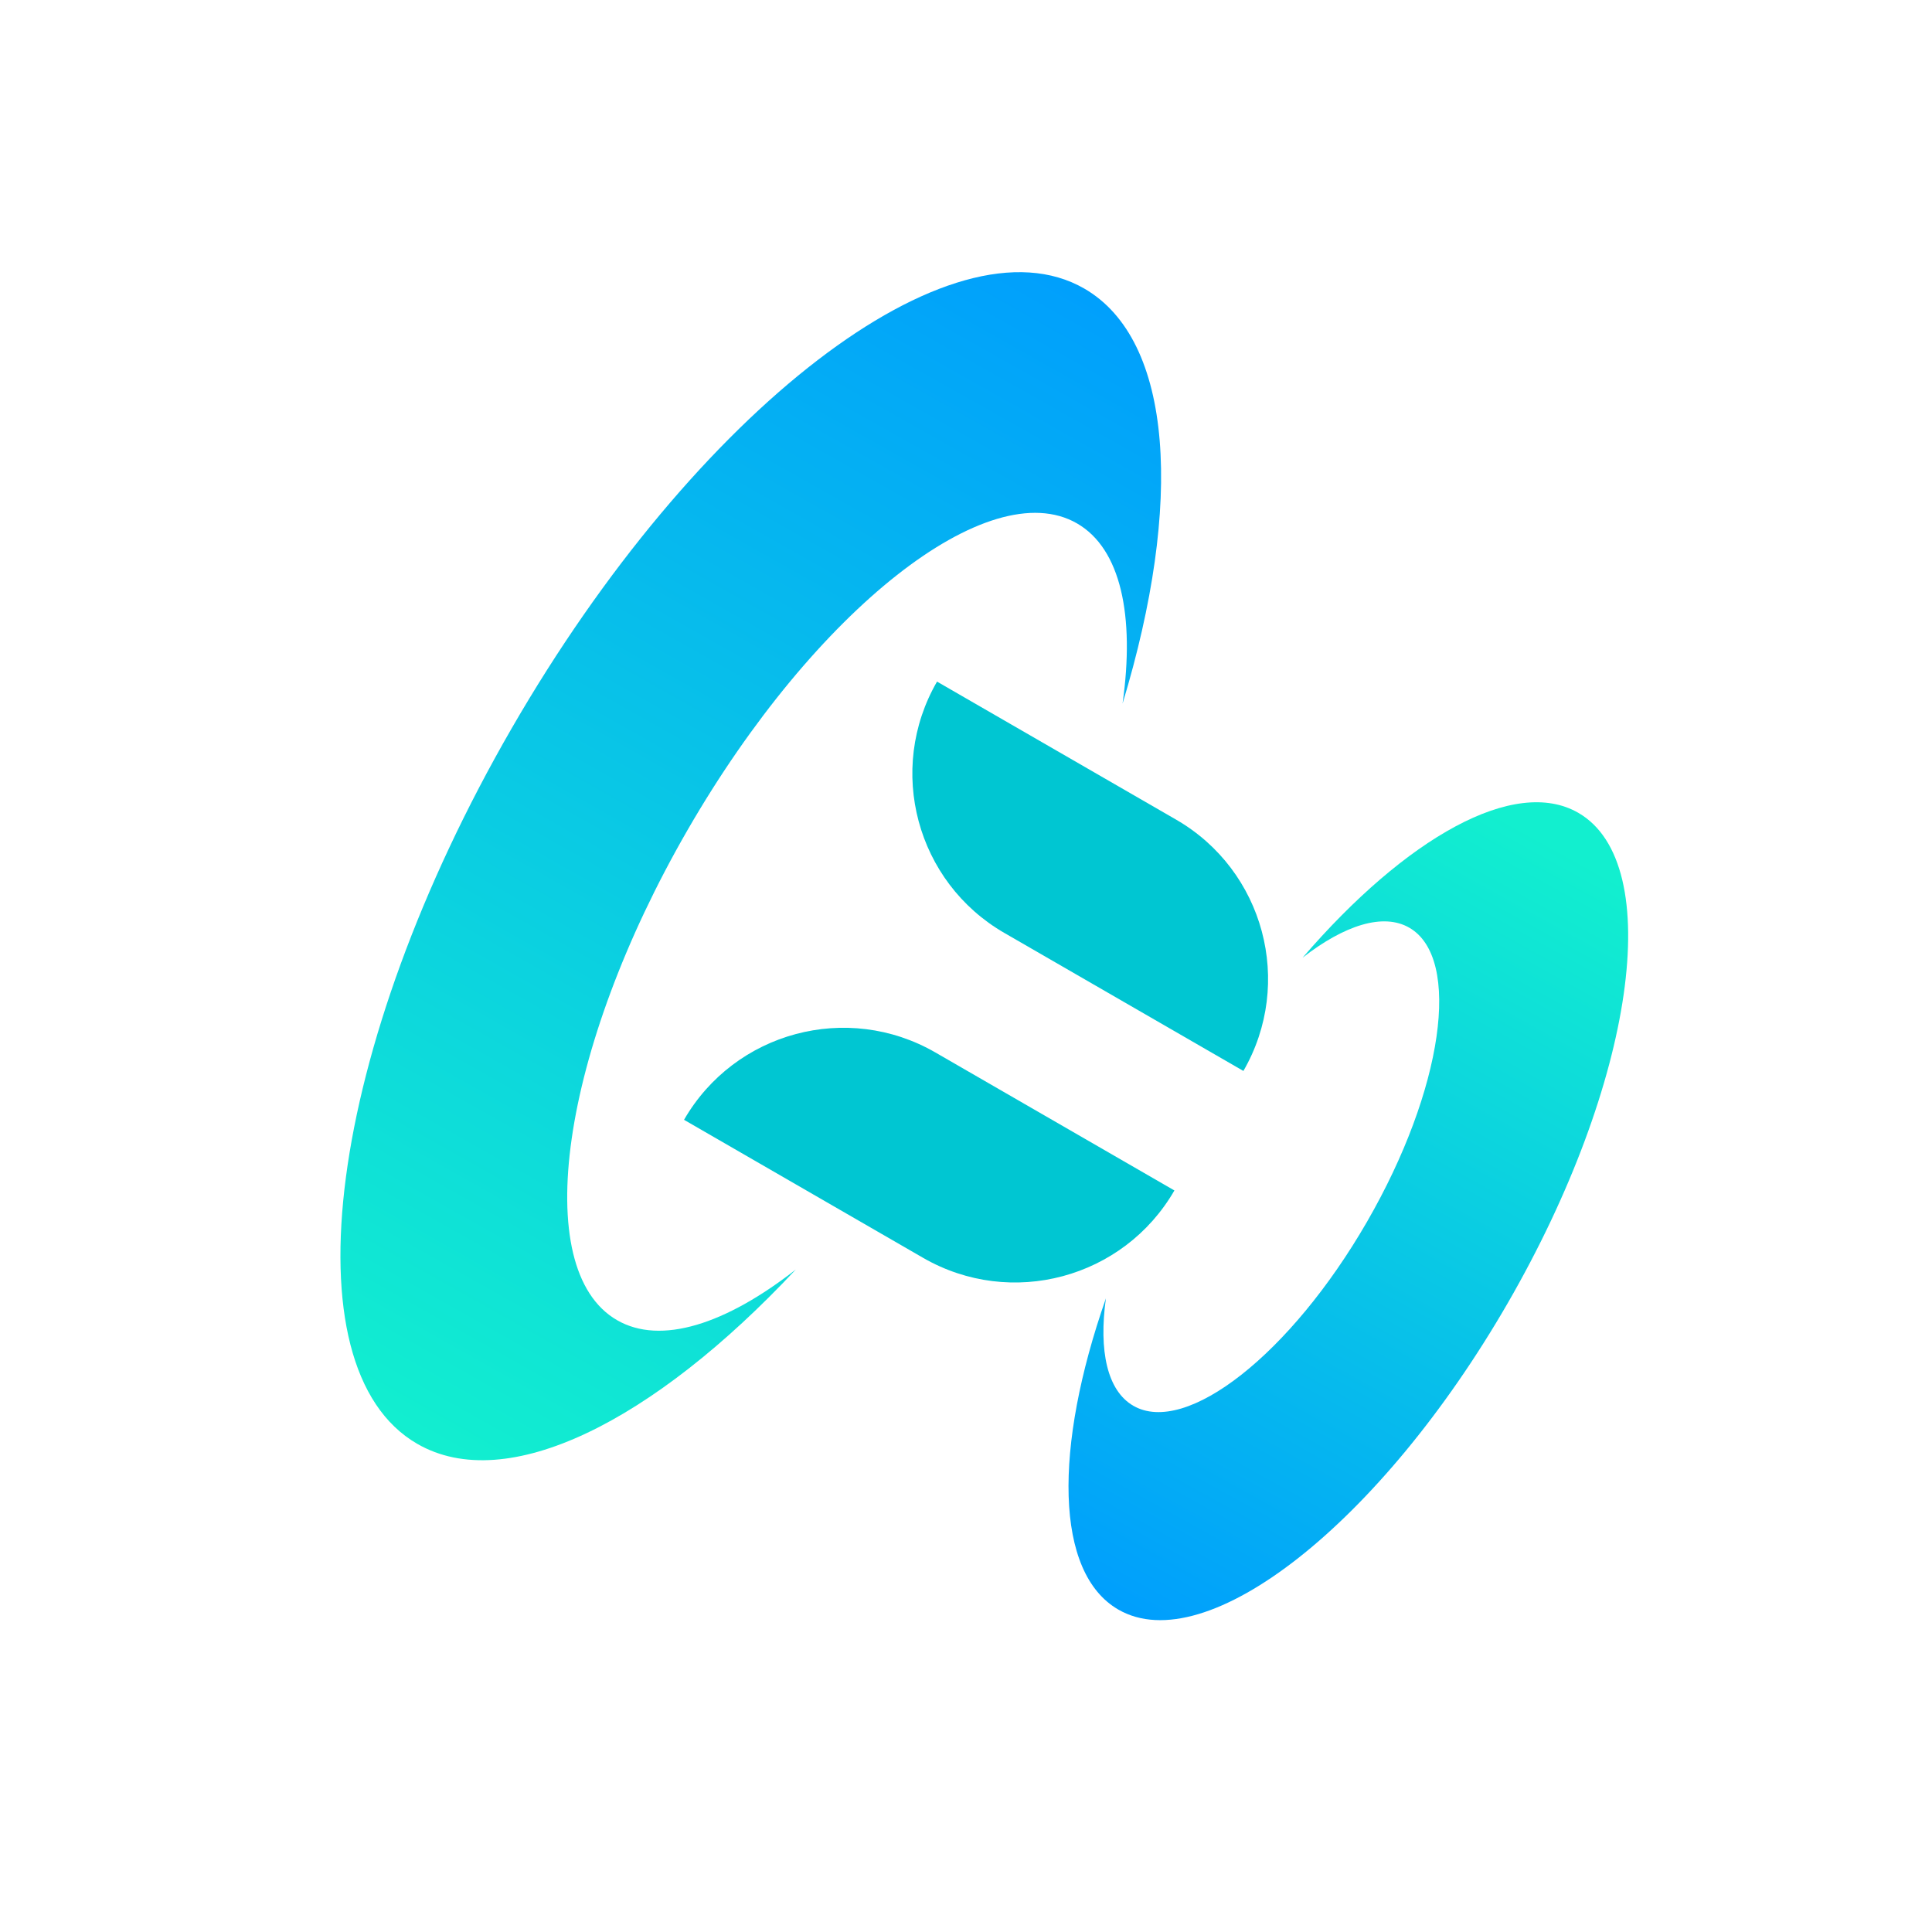
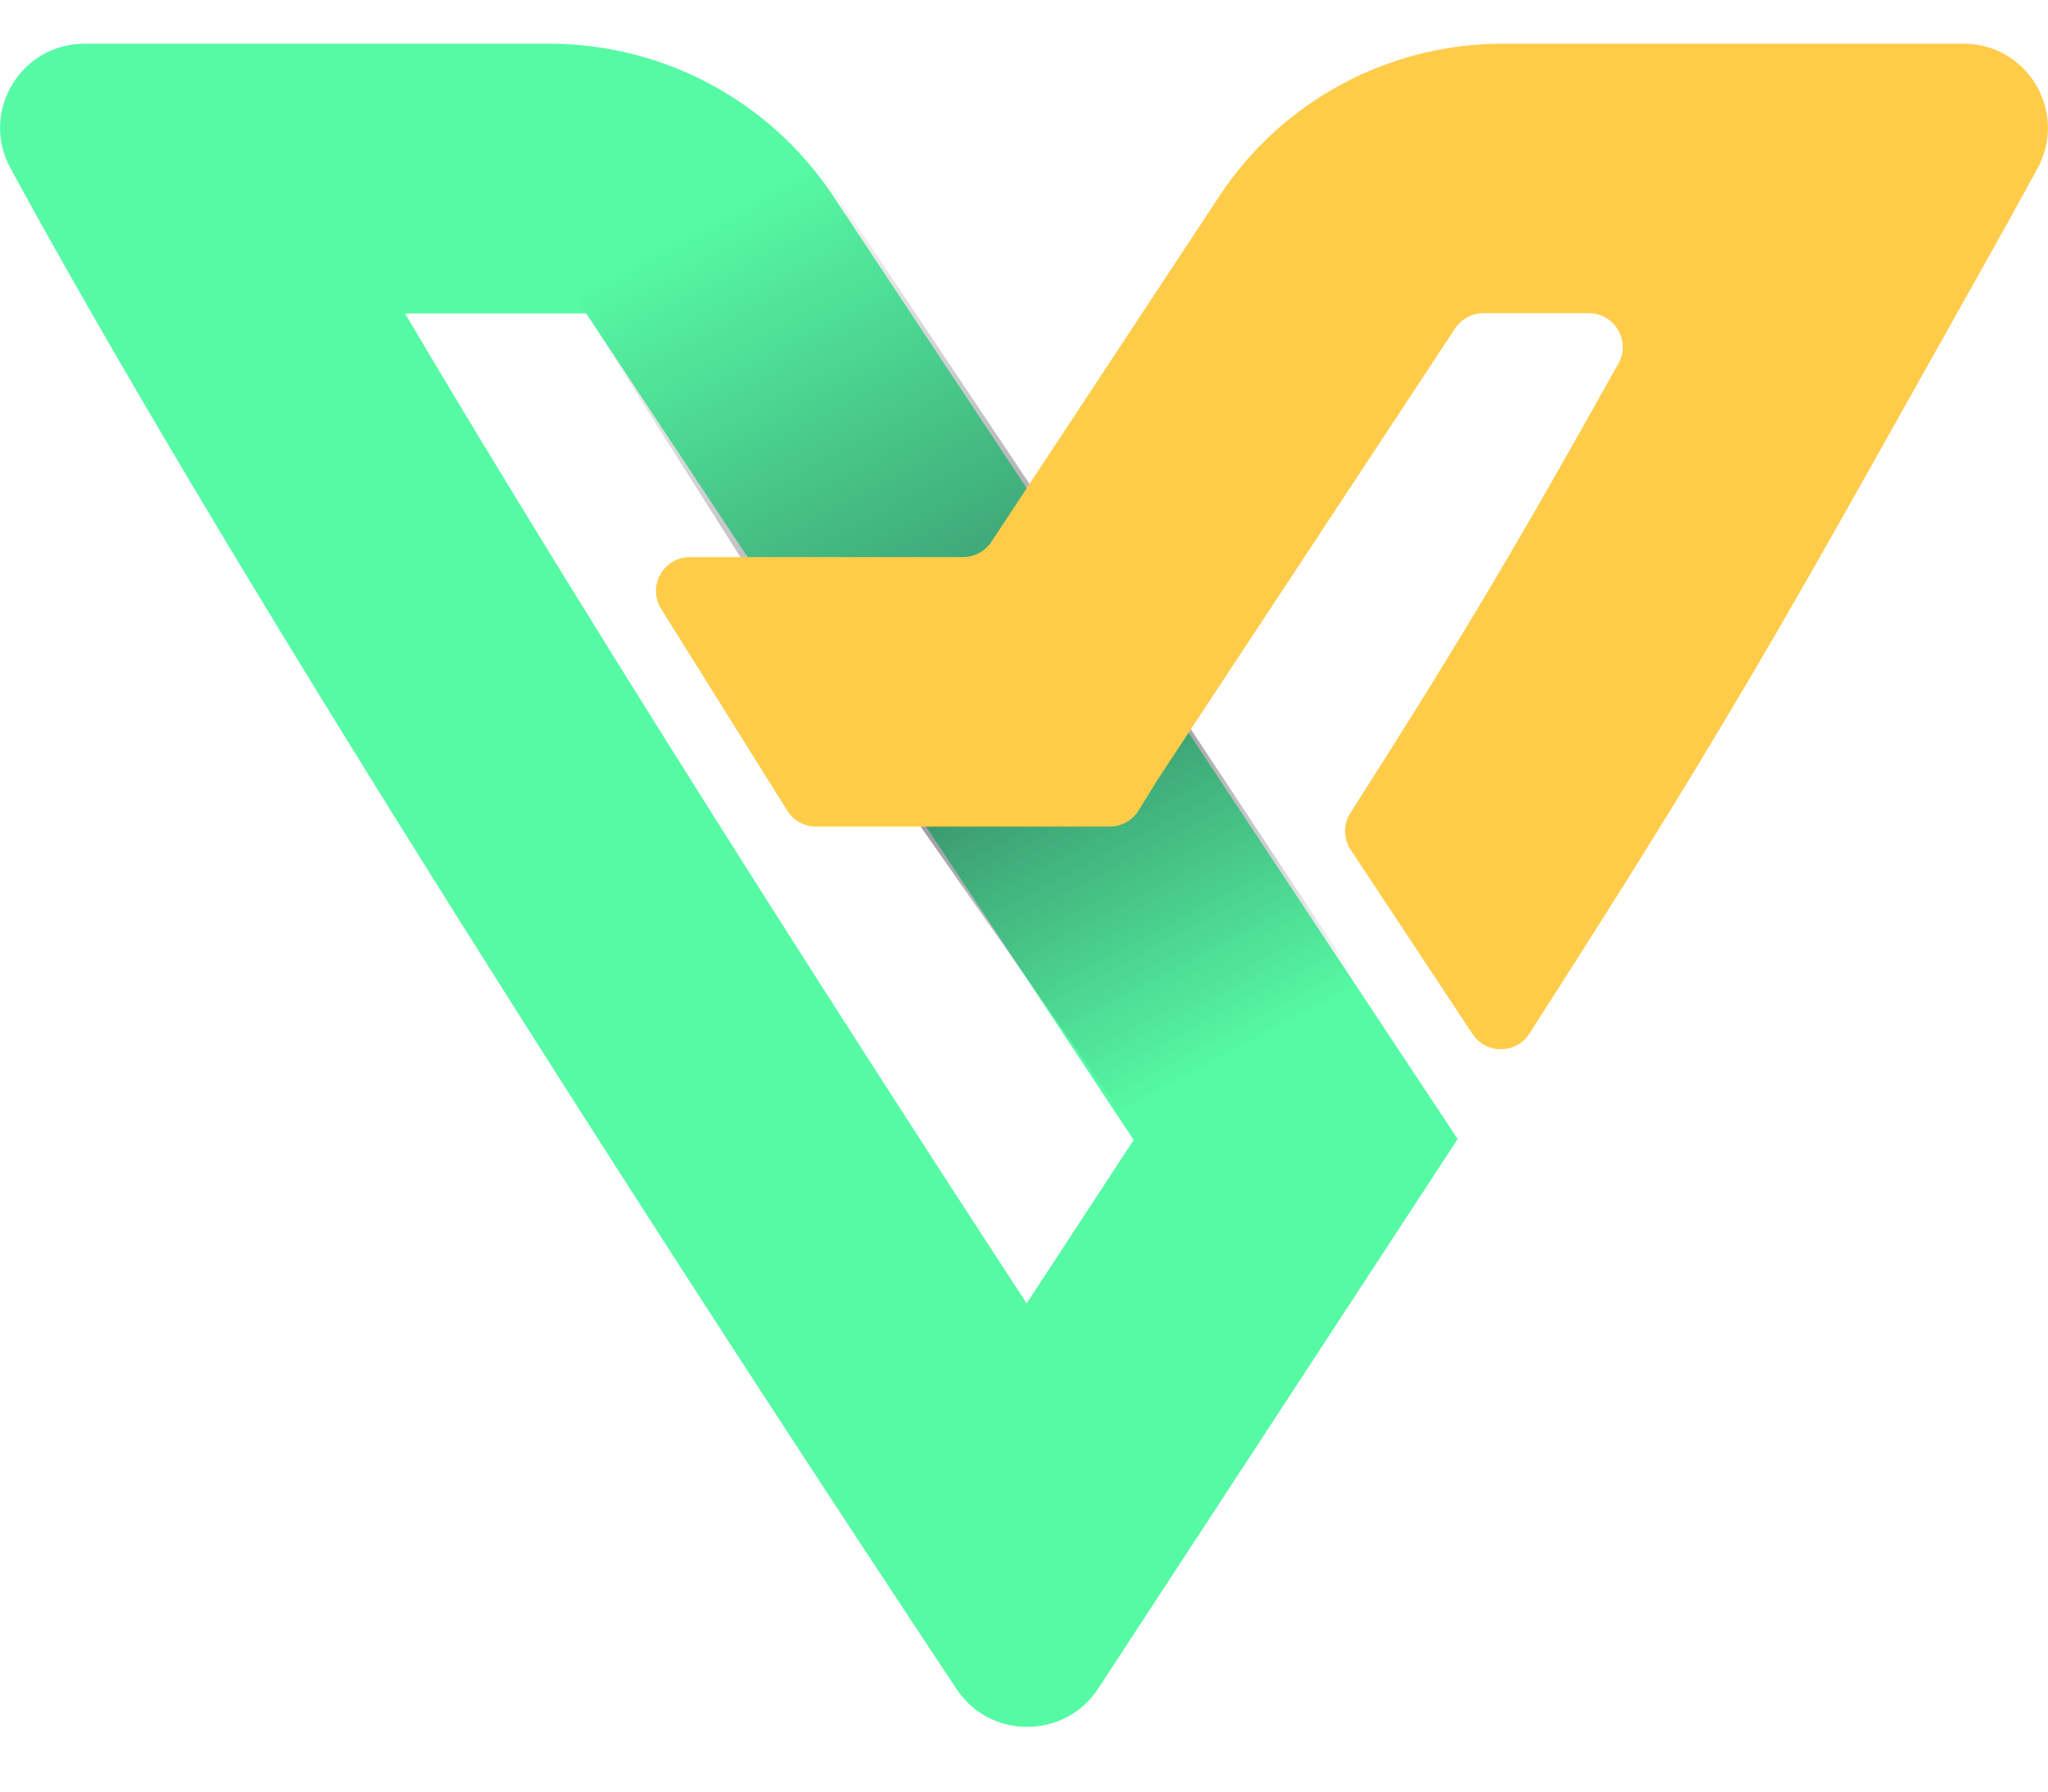
- <svg xmlns="http://www.w3.org/2000/svg" width="1008" height="1008" viewBox="0 0 1008 1008" fill="none">
-   <path fill-rule="evenodd" clip-rule="evenodd" d="M823.477 424.087C790.282 404.922 733.549 437.027 679.621 499.653C701.417 482.7 721.662 476.156 735.293 484.026C762.841 499.931 752.941 568.658 713.176 637.533C673.411 706.408 618.841 749.346 591.293 733.441C577.662 725.571 573.207 704.766 576.991 677.413C549.719 755.43 550.282 820.614 583.477 839.779C629.393 866.289 720.34 794.725 786.615 679.933C852.89 565.142 869.393 450.597 823.477 424.087Z" fill="url(#paint0_linear_791_8398)" />
-   <path fill-rule="evenodd" clip-rule="evenodd" d="M321.937 688.779C276.02 662.269 292.524 547.725 358.799 432.933C425.074 318.141 516.02 246.577 561.937 273.087C584.757 286.262 592.154 321.19 585.686 367.073C617.292 262.969 612.386 177.506 565.708 150.556C496.833 110.791 363.1 213.483 267 379.933C170.9 546.383 148.833 713.545 217.708 753.31C264.386 780.26 340.852 741.777 415.206 662.353C378.704 690.896 344.757 701.954 321.937 688.779Z" fill="url(#paint1_linear_791_8398)" />
-   <path d="M648.731 558.757L524.023 486.757C478.107 460.247 462.375 401.535 488.885 355.618L613.592 427.618C659.509 454.128 675.241 512.84 648.731 558.757Z" fill="#00C6D2" />
-   <path d="M481.592 656.249L356.885 584.249C383.395 538.332 442.107 522.6 488.023 549.11L612.731 621.11C586.221 667.027 527.509 682.759 481.592 656.249Z" fill="#00C6D2" />
+ <svg xmlns="http://www.w3.org/2000/svg" width="24" height="21" viewBox="0 0 24 21" fill="none">
+   <path fill-rule="evenodd" clip-rule="evenodd" d="M0.121 1.968C-0.236 1.311 0.242 0.512 0.993 0.512H6.433C7.774 0.512 9.025 1.183 9.763 2.297L17.082 13.351L12.869 19.793C12.48 20.388 11.606 20.392 11.212 19.801C11.18 19.753 11.21 19.797 11.212 19.801C11.212 19.801 10.719 19.058 10.493 18.714C8.674 15.957 3.787 8.472 0.789 3.171C0.554 2.757 0.331 2.355 0.121 1.968ZM12.031 15.278C11.361 14.252 10.551 13.002 9.679 11.638C8.075 9.13 6.274 6.257 4.746 3.674H6.87L13.285 13.362L12.031 15.278Z" fill="#56FAA5" />
+   <path d="M12.897 6.918L8.276 0L4.698 0.247L8.922 6.918H12.897Z" fill="url(#paint0_linear_837_125837)" fill-opacity="0.35" />
+   <path d="M9.687 8.114L13.3 13.281L17.082 13.281L13.669 8.114L9.687 8.114Z" fill="url(#paint1_linear_837_125837)" fill-opacity="0.5" />
+   <path fill-rule="evenodd" clip-rule="evenodd" d="M14.289 2.299C15.024 1.184 16.271 0.512 17.608 0.512H23.011C23.759 0.512 24.235 1.311 23.88 1.968C23.671 2.353 23.449 2.754 23.216 3.168C22.921 3.693 22.651 4.175 22.397 4.628C21.08 6.979 20.196 8.558 18.412 11.349L17.923 12.115C17.768 12.358 17.415 12.36 17.256 12.12L15.828 9.96C15.742 9.83 15.741 9.661 15.825 9.529L16.03 9.206C17.401 7.053 18.049 5.896 18.948 4.293C18.954 4.283 18.96 4.273 18.966 4.262C19.114 3.998 18.922 3.671 18.619 3.671H17.384C17.251 3.671 17.126 3.738 17.052 3.85L13.565 9.14L13.343 9.5C13.271 9.617 13.143 9.689 13.005 9.689H9.563C9.426 9.689 9.298 9.618 9.226 9.502L7.748 7.137C7.583 6.873 7.773 6.53 8.085 6.53H11.285C11.419 6.53 11.543 6.463 11.617 6.352L14.289 2.299Z" fill="#FFCC4A" />
  <defs>
-     <linearGradient id="paint0_linear_791_8398" x1="582.5" y1="842.056" x2="806.355" y2="437.976" gradientUnits="userSpaceOnUse">
-       <stop stop-color="#009EFD" />
-       <stop offset="1" stop-color="#12EFCF" />
+     <linearGradient id="paint0_linear_837_125837" x1="11.058" y1="7.363" x2="8.447" y2="2.459" gradientUnits="userSpaceOnUse">
+       <stop offset="0.125" stop-color="#171727" />
+       <stop offset="1" stop-color="#171727" stop-opacity="0" />
    </linearGradient>
-     <linearGradient id="paint1_linear_791_8398" x1="611" y1="161.556" x2="261.5" y2="782.056" gradientUnits="userSpaceOnUse">
-       <stop stop-color="#009EFD" />
-       <stop offset="1" stop-color="#12EFCF" />
+     <linearGradient id="paint1_linear_837_125837" x1="11.533" y1="7.669" x2="14.143" y2="12.573" gradientUnits="userSpaceOnUse">
+       <stop offset="0.125" stop-color="#171727" />
+       <stop offset="1" stop-color="#171727" stop-opacity="0" />
    </linearGradient>
  </defs>
</svg>
